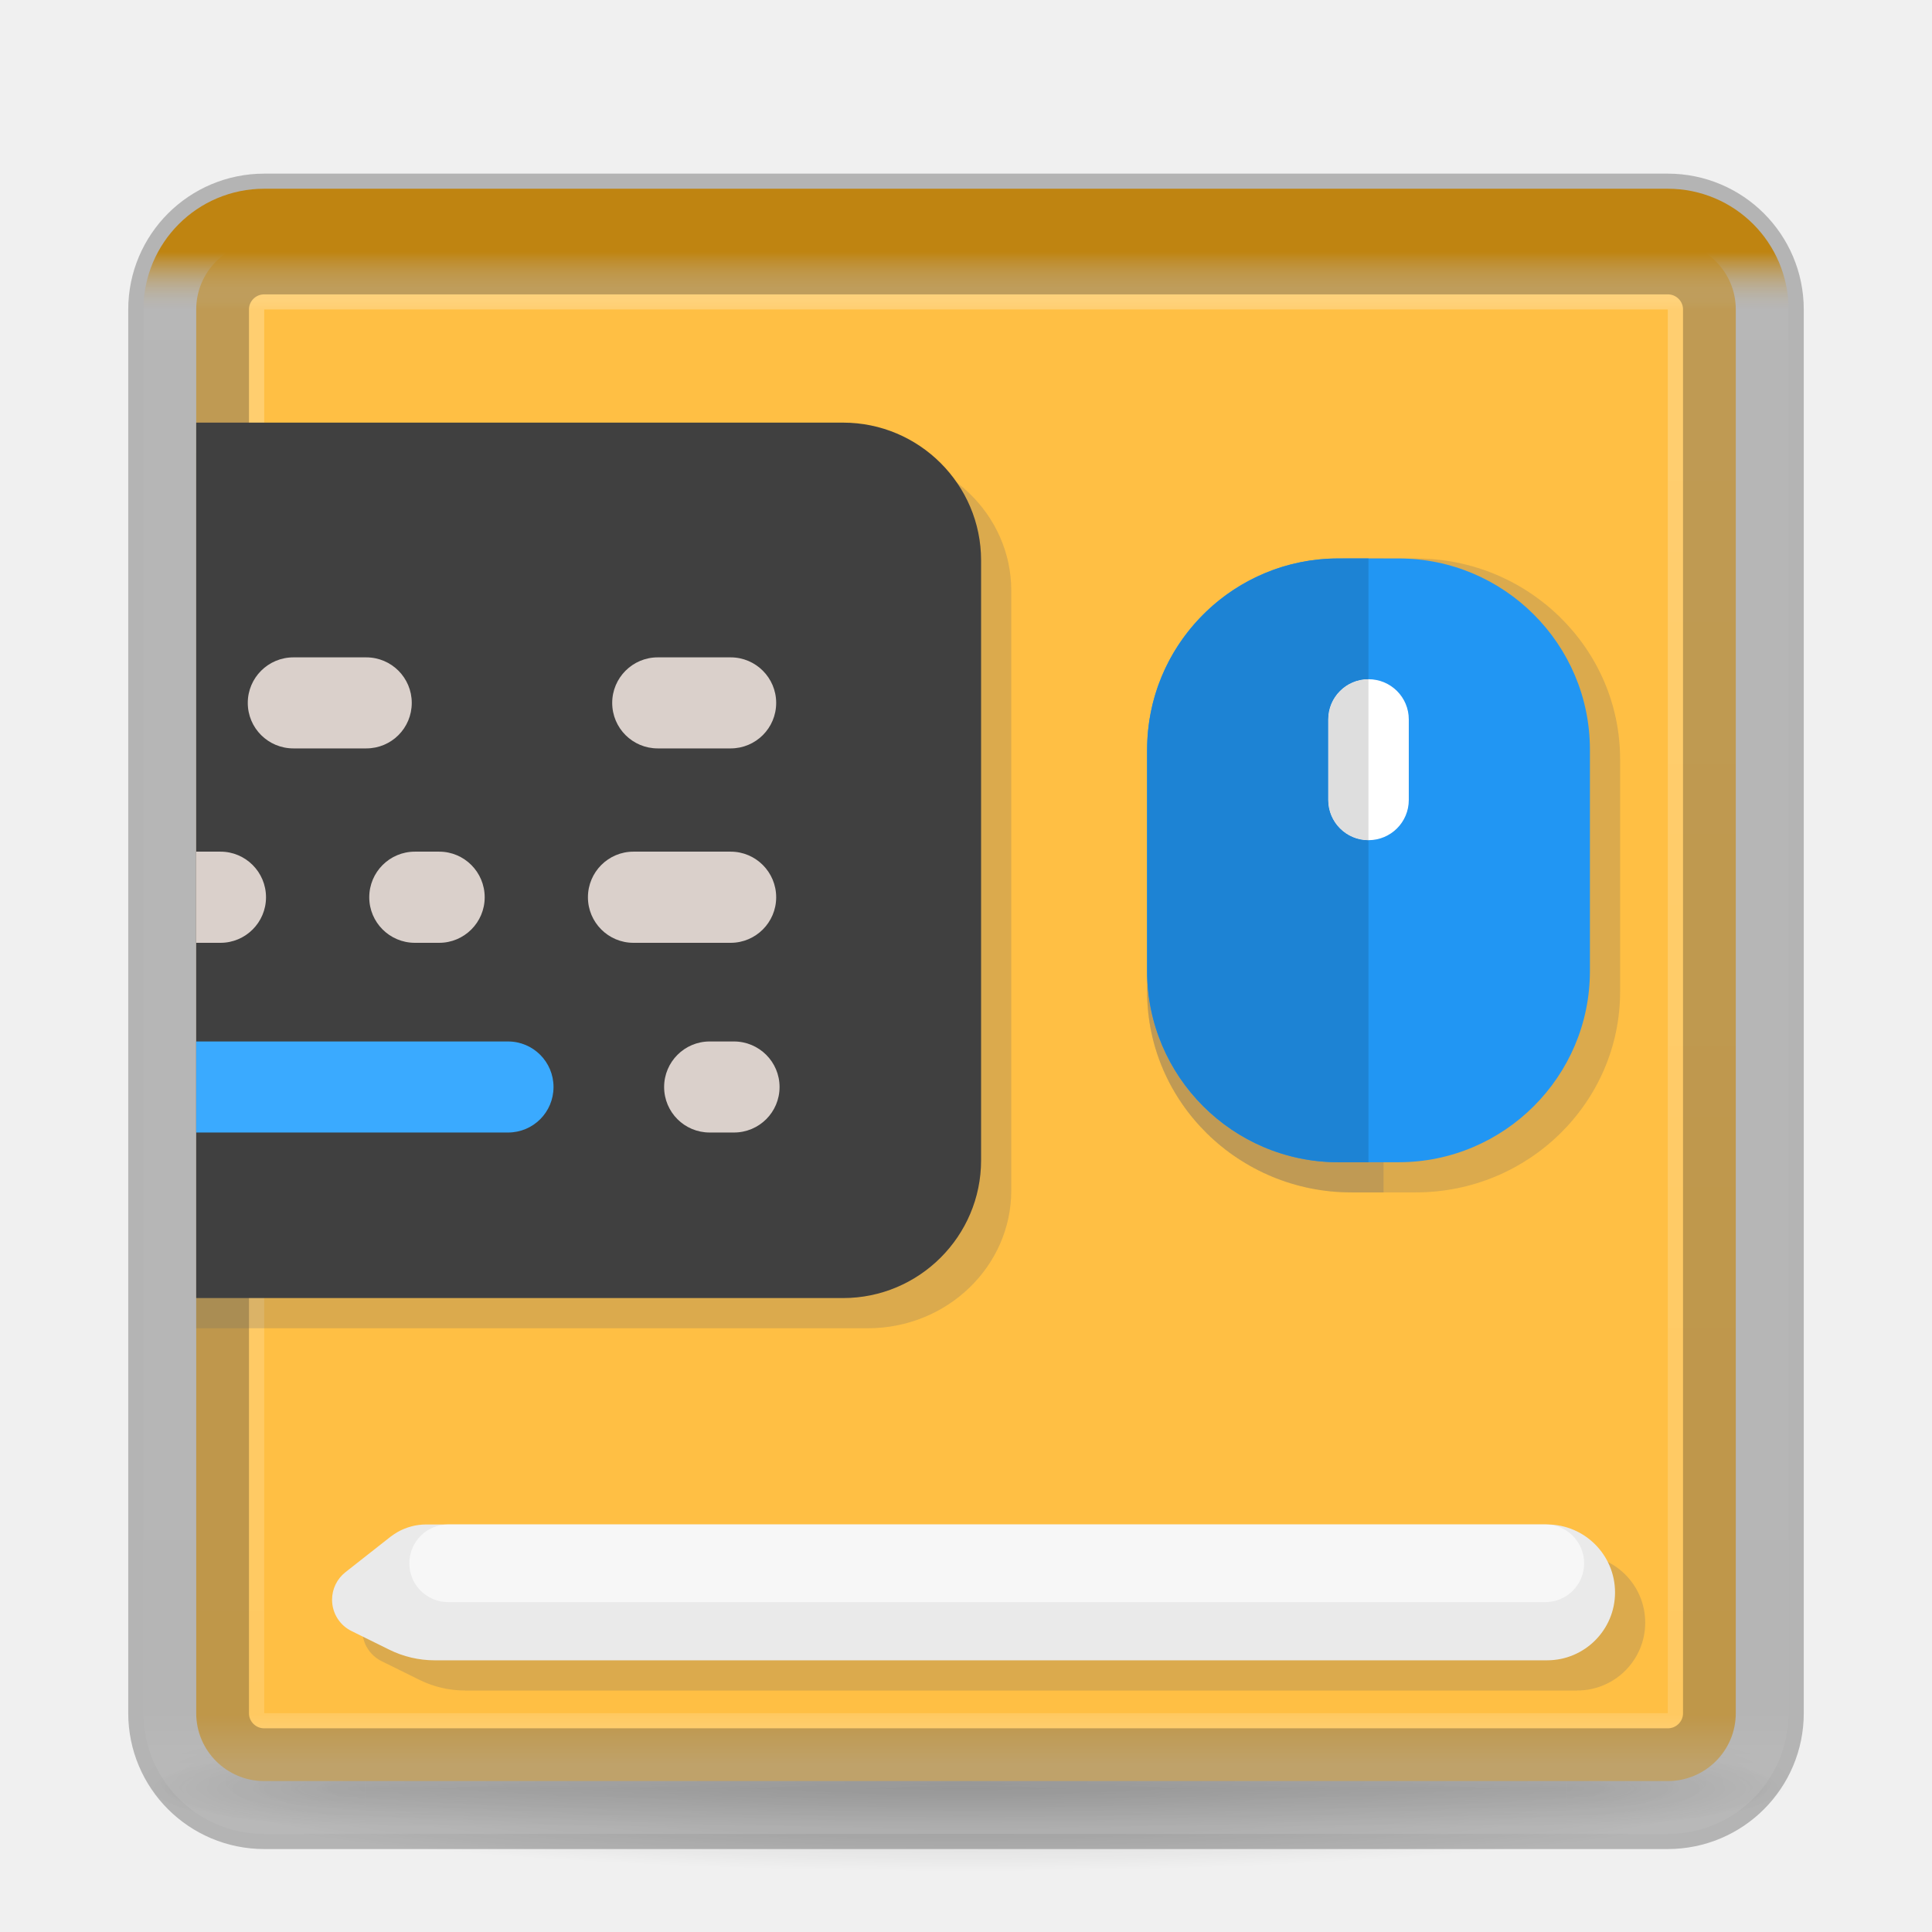
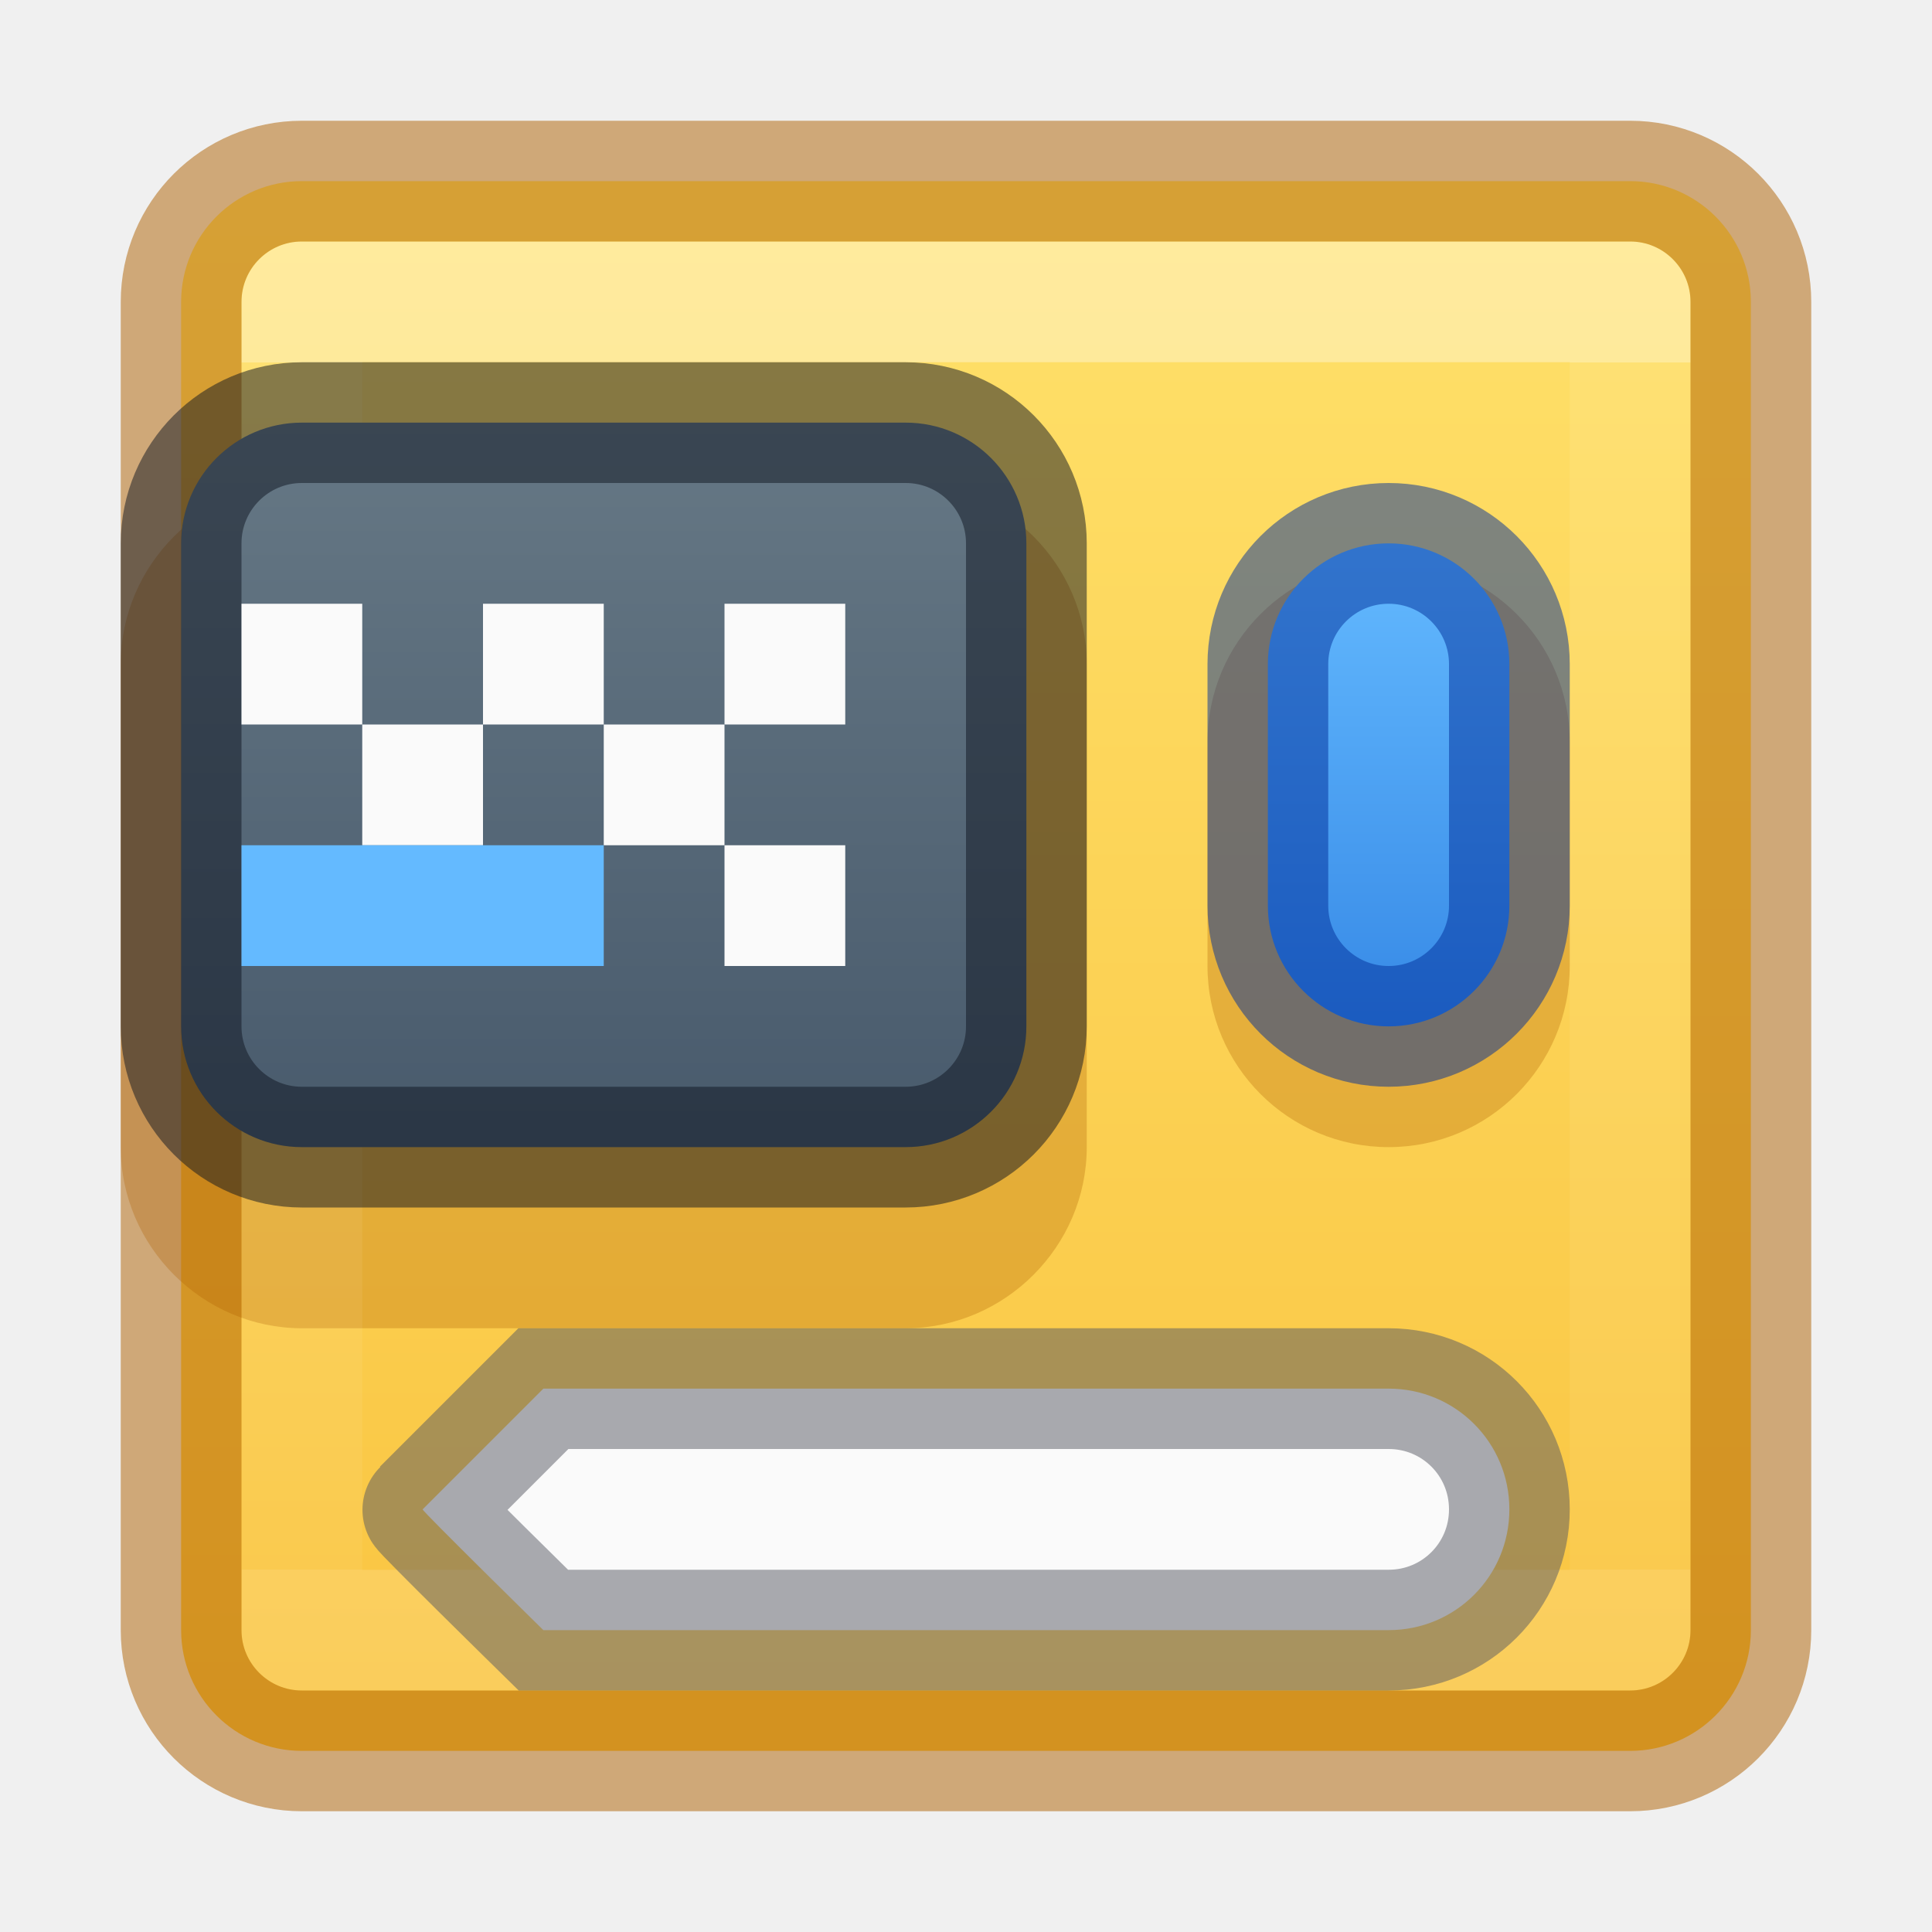
- <svg xmlns="http://www.w3.org/2000/svg" width="16" height="16" viewBox="0 0 16 16" fill="none">
-   <path opacity="0.2" d="M14.875 14.75C14.875 14.949 14.15 15.14 12.861 15.28C11.572 15.421 9.823 15.5 8 15.5C6.177 15.5 4.428 15.421 3.139 15.28C1.85 15.14 1.125 14.949 1.125 14.75C1.125 14.652 1.303 14.554 1.648 14.463C1.993 14.372 2.5 14.29 3.138 14.22C3.777 14.15 4.535 14.095 5.369 14.057C6.203 14.02 7.097 14 8 14C8.903 14 9.797 14.02 10.631 14.057C11.465 14.095 12.223 14.15 12.862 14.22C13.5 14.29 14.007 14.372 14.352 14.463C14.697 14.554 14.875 14.652 14.875 14.75Z" fill="url(#paint0_radial)" />
-   <g opacity="0.4">
-     <path opacity="0.4" d="M14.75 14.5H12.974V15.125H14.75V14.5Z" fill="url(#paint1_radial)" />
-     <path opacity="0.4" d="M1.25 15.125H3.026V14.5H1.25V15.125Z" fill="url(#paint2_radial)" />
-     <path opacity="0.4" d="M12.974 14.5H3.026V15.125H12.974V14.5Z" fill="url(#paint3_linear)" />
-   </g>
-   <path d="M13.812 2H2.188C1.877 2 1.625 2.252 1.625 2.562V14.188C1.625 14.498 1.877 14.75 2.188 14.75H13.812C14.123 14.75 14.375 14.498 14.375 14.188V2.562C14.375 2.252 14.123 2 13.812 2Z" fill="#FFBF44" />
-   <path d="M13.812 2.063H2.188C1.911 2.063 1.688 2.287 1.688 2.563V14.188C1.688 14.464 1.911 14.688 2.188 14.688H13.812C14.089 14.688 14.312 14.464 14.312 14.188V2.563C14.312 2.287 14.089 2.063 13.812 2.063Z" stroke="url(#paint4_linear)" stroke-linecap="round" stroke-linejoin="round" />
-   <path opacity="0.25" d="M13.812 1.938H2.188C1.842 1.938 1.562 2.218 1.562 2.563V14.188C1.562 14.533 1.842 14.813 2.188 14.813H13.812C14.158 14.813 14.438 14.533 14.438 14.188V2.563C14.438 2.218 14.158 1.938 13.812 1.938Z" stroke="black" />
-   <path d="M7.188 3.75H1.625V11H7.188C7.843 11 8.375 10.488 8.375 9.859V4.891C8.375 4.262 7.843 3.75 7.188 3.75Z" fill="#696969" fill-opacity="0.24" />
-   <path d="M6.982 3.5H1.625V10.75H6.982C7.612 10.75 8.125 10.238 8.125 9.609V4.641C8.125 4.012 7.612 3.5 6.982 3.5Z" fill="#404040" />
-   <path d="M6.078 8.625H5.877C5.669 8.625 5.5 8.794 5.5 9.002C5.5 9.211 5.669 9.379 5.877 9.379H6.078C6.287 9.379 6.456 9.211 6.456 9.002C6.456 8.794 6.287 8.625 6.078 8.625Z" fill="#DAD0CB" />
-   <path d="M3.058 7.431C3.058 7.639 3.227 7.808 3.436 7.808H3.637C3.845 7.808 4.014 7.639 4.014 7.431C4.014 7.222 3.845 7.053 3.637 7.053H3.436C3.227 7.053 3.058 7.222 3.058 7.431Z" fill="#DAD0CB" />
-   <path d="M2.43 6.198H3.033C3.242 6.198 3.41 6.03 3.41 5.821C3.41 5.613 3.242 5.444 3.033 5.444H2.43C2.221 5.444 2.052 5.613 2.052 5.821C2.052 6.03 2.221 6.198 2.43 6.198Z" fill="#DAD0CB" />
-   <path d="M5.447 6.198H6.051C6.259 6.198 6.428 6.03 6.428 5.821C6.428 5.613 6.259 5.444 6.051 5.444H5.447C5.239 5.444 5.07 5.613 5.07 5.821C5.07 6.03 5.239 6.198 5.447 6.198Z" fill="#DAD0CB" />
-   <path d="M6.051 7.053H5.246C5.038 7.053 4.869 7.222 4.869 7.431C4.869 7.639 5.038 7.808 5.246 7.808H6.051C6.259 7.808 6.428 7.639 6.428 7.431C6.428 7.222 6.259 7.053 6.051 7.053Z" fill="#DAD0CB" />
-   <path d="M1.826 7.053H1.625V7.808H1.826C2.034 7.808 2.203 7.639 2.203 7.431C2.203 7.222 2.034 7.053 1.826 7.053Z" fill="#DAD0CB" />
-   <path d="M4.207 8.625H1.625C1.625 8.625 1.625 8.794 1.625 9.002C1.625 9.211 1.625 9.379 1.625 9.379H4.207C4.416 9.379 4.584 9.211 4.584 9.002C4.584 8.794 4.416 8.625 4.207 8.625Z" fill="#3AAAFF" />
-   <path d="M3.542 12.938C3.614 12.897 3.696 12.875 3.779 12.875H13.062C13.373 12.875 13.625 13.127 13.625 13.438V13.438C13.625 13.748 13.373 14 13.062 14H3.85C3.72 14 3.591 13.97 3.474 13.912L3.162 13.758C3.063 13.71 3 13.609 3 13.498V13.498C3 13.409 3.041 13.325 3.111 13.27L3.485 12.976C3.503 12.962 3.522 12.95 3.542 12.938V12.938Z" fill="#696969" fill-opacity="0.24" />
-   <rect x="3.64" y="12.875" width="9.729" height="0.643" rx="0.321" fill="#696969" fill-opacity="0.24" />
-   <path d="M3.292 12.688C3.364 12.647 3.446 12.625 3.529 12.625H12.812C13.123 12.625 13.375 12.877 13.375 13.188V13.188C13.375 13.498 13.123 13.75 12.812 13.75H3.6C3.47 13.75 3.341 13.72 3.224 13.662L2.912 13.508C2.813 13.46 2.75 13.359 2.75 13.248V13.248C2.75 13.159 2.791 13.075 2.861 13.02L3.235 12.726C3.253 12.712 3.272 12.7 3.292 12.688V12.688Z" fill="#EAEAEA" />
-   <rect x="3.39" y="12.625" width="9.729" height="0.643" rx="0.321" fill="#F7F7F7" />
-   <path d="M11.725 9.875H11.191C10.259 9.875 9.5 9.129 9.5 8.213V6.287C9.5 5.371 10.259 4.625 11.191 4.625H11.725C12.658 4.625 13.417 5.371 13.417 6.287V8.213C13.417 9.129 12.658 9.875 11.725 9.875Z" fill="#696969" fill-opacity="0.24" />
-   <path d="M11.458 7.075C11.261 7.075 11.102 6.918 11.102 6.725V6.025C11.102 5.832 11.261 5.675 11.458 5.675C11.655 5.675 11.814 5.832 11.814 6.025V6.725C11.814 6.918 11.655 7.075 11.458 7.075Z" fill="#696969" fill-opacity="0.24" />
-   <path d="M11.458 4.625H11.191C11.161 4.625 11.132 4.626 11.102 4.627C10.211 4.673 9.5 5.4 9.5 6.287V8.213C9.5 9.129 10.259 9.875 11.191 9.875H11.458V7.075C11.261 7.075 11.102 6.918 11.102 6.725V6.025C11.102 5.832 11.261 5.675 11.458 5.675V4.625Z" fill="#696969" fill-opacity="0.24" />
-   <path d="M11.458 5.675C11.261 5.675 11.102 5.832 11.102 6.025V6.725C11.102 6.918 11.261 7.075 11.458 7.075V5.675Z" fill="#696969" fill-opacity="0.24" />
-   <path d="M11.583 9.625H11.083C10.21 9.625 9.5 8.915 9.5 8.042V6.208C9.5 5.335 10.21 4.625 11.083 4.625H11.583C12.456 4.625 13.167 5.335 13.167 6.208V8.042C13.167 8.915 12.456 9.625 11.583 9.625Z" fill="#2196F3" />
-   <path d="M11.333 6.958C11.149 6.958 11 6.809 11 6.625V5.958C11 5.774 11.149 5.625 11.333 5.625C11.518 5.625 11.667 5.774 11.667 5.958V6.625C11.667 6.809 11.518 6.958 11.333 6.958Z" fill="white" />
-   <path d="M11.333 4.625H11.083C11.055 4.625 11.028 4.626 11 4.627C10.166 4.671 9.5 5.363 9.5 6.208V8.042C9.5 8.915 10.21 9.625 11.083 9.625H11.333V6.958C11.149 6.958 11 6.809 11 6.625V5.958C11 5.774 11.149 5.625 11.333 5.625V4.625Z" fill="#1D83D4" />
-   <path d="M11.333 5.625C11.149 5.625 11 5.774 11 5.958V6.625C11 6.809 11.149 6.958 11.333 6.958V5.625Z" fill="#DEDEDE" />
-   <defs>
-     <radialGradient id="paint0_radial" cx="0" cy="0" r="1" gradientUnits="userSpaceOnUse" gradientTransform="translate(8 14.7502) scale(6.875 0.75)">
-       <stop />
-       <stop offset="1" stop-opacity="0" />
-     </radialGradient>
-     <radialGradient id="paint1_radial" cx="0" cy="0" r="1" gradientUnits="userSpaceOnUse" gradientTransform="translate(12.9712 14.8127) scale(1.77968 0.3125)">
-       <stop stop-color="#181818" />
-       <stop offset="1" stop-color="#181818" stop-opacity="0" />
-     </radialGradient>
-     <radialGradient id="paint2_radial" cx="0" cy="0" r="1" gradientUnits="userSpaceOnUse" gradientTransform="translate(3.02881 14.8127) rotate(180) scale(1.77968 0.3125)">
-       <stop stop-color="#181818" />
-       <stop offset="1" stop-color="#181818" stop-opacity="0" />
-     </radialGradient>
-     <linearGradient id="paint3_linear" x1="8.376" y1="15.128" x2="8.376" y2="14.5" gradientUnits="userSpaceOnUse">
-       <stop stop-color="#181818" stop-opacity="0" />
-       <stop offset="0.5" stop-color="#181818" />
-       <stop offset="1" stop-color="#181818" stop-opacity="0" />
+ <svg xmlns="http://www.w3.org/2000/svg" xmlns:xlink="http://www.w3.org/1999/xlink" version="1.1" width="16" height="16" id="svg7357">
+   <defs id="defs7359">
+     <linearGradient id="linearGradient875">
+       <stop style="stop-color:#667885;stop-opacity:1" offset="0" id="stop871" />
+       <stop style="stop-color:#485a6c;stop-opacity:1" offset="1" id="stop873" />
    </linearGradient>
-     <linearGradient id="paint4_linear" x1="8" y1="2.094" x2="8" y2="14.606" gradientUnits="userSpaceOnUse">
-       <stop stop-color="#FFB017" />
-       <stop offset="0.038" stop-color="white" stop-opacity="0.235" />
-       <stop offset="0.967" stop-color="white" stop-opacity="0.157" />
-       <stop offset="1" stop-color="white" stop-opacity="0.392" />
+     <linearGradient id="linearGradient865">
+       <stop style="stop-color:#64baff;stop-opacity:1" offset="0" id="stop861" />
+       <stop style="stop-color:#3689e6;stop-opacity:1" offset="1" id="stop863" />
    </linearGradient>
+     <linearGradient id="linearGradient839">
+       <stop style="stop-color:#ffe16b;stop-opacity:1" offset="0" id="stop835" />
+       <stop style="stop-color:#f9c440;stop-opacity:1" offset="1" id="stop837" />
+     </linearGradient>
+     <linearGradient x1="24" y1="7.182" x2="24" y2="40.818" id="linearGradient4224" xlink:href="#linearGradient3924-4-8" gradientUnits="userSpaceOnUse" gradientTransform="matrix(0.2972973,0,0,0.2972973,0.8648697,0.8648673)" />
+     <linearGradient id="linearGradient3924-4-8">
+       <stop id="stop3926-0-4" style="stop-color:#ffffff;stop-opacity:1" offset="0" />
+       <stop id="stop3928-6-8" style="stop-color:#ffffff;stop-opacity:0.235" offset="0" />
+       <stop id="stop3930-2-1" style="stop-color:#ffffff;stop-opacity:0.157" offset="1" />
+       <stop id="stop3932-9-0" style="stop-color:#ffffff;stop-opacity:0.392" offset="1" />
+     </linearGradient>
+     <linearGradient x1="223.217" y1="38.035" x2="223.217" y2="47.987" id="linearGradient5882-7" xlink:href="#linearGradient5803-0" gradientUnits="userSpaceOnUse" gradientTransform="translate(-215,-35)" />
+     <linearGradient id="linearGradient5803-0">
+       <stop id="stop5805-3" style="stop-color:#fff5ef;stop-opacity:1" offset="0" />
+       <stop id="stop5807-4" style="stop-color:#fef8dd;stop-opacity:1" offset="1" />
+     </linearGradient>
+     <linearGradient xlink:href="#linearGradient839" id="linearGradient841" x1="7.536" y1="1.514" x2="7.536" y2="14.43" gradientUnits="userSpaceOnUse" />
+     <linearGradient xlink:href="#linearGradient865" id="linearGradient867" x1="11.5" y1="4.5" x2="11.5" y2="8.5" gradientUnits="userSpaceOnUse" />
+     <linearGradient xlink:href="#linearGradient875" id="linearGradient877" x1="5" y1="3.5" x2="5" y2="9.5" gradientUnits="userSpaceOnUse" />
  </defs>
+   <rect style="color:#000000;display:inline;overflow:visible;visibility:visible;opacity:1;fill:url(#linearGradient841);fill-opacity:1;fill-rule:nonzero;stroke:none;stroke-width:1;marker:none;enable-background:accumulate" id="rect5505-21-2" y="1.5" x="1.5" ry="1" rx="1" height="13" width="13" />
+   <path style="color:#000000;font-style:normal;font-variant:normal;font-weight:normal;font-stretch:normal;font-size:medium;line-height:normal;font-family:sans-serif;font-variant-ligatures:normal;font-variant-position:normal;font-variant-caps:normal;font-variant-numeric:normal;font-variant-alternates:normal;font-variant-east-asian:normal;font-feature-settings:normal;font-variation-settings:normal;text-indent:0;text-align:start;text-decoration:none;text-decoration-line:none;text-decoration-style:solid;text-decoration-color:#000000;letter-spacing:normal;word-spacing:normal;text-transform:none;writing-mode:lr-tb;direction:ltr;text-orientation:mixed;dominant-baseline:auto;baseline-shift:baseline;text-anchor:start;white-space:normal;shape-padding:0;shape-margin:0;inline-size:0;clip-rule:nonzero;display:inline;overflow:visible;visibility:visible;opacity:0.3;isolation:auto;mix-blend-mode:normal;color-interpolation:sRGB;color-interpolation-filters:linearRGB;solid-color:#000000;solid-opacity:1;vector-effect:none;fill:#ad5f00;fill-opacity:1;fill-rule:nonzero;stroke:none;stroke-width:1;stroke-linecap:butt;stroke-linejoin:miter;stroke-miterlimit:4;stroke-dasharray:none;stroke-dashoffset:0;stroke-opacity:1;color-rendering:auto;image-rendering:auto;shape-rendering:auto;text-rendering:auto;enable-background:accumulate;stop-color:#000000;stop-opacity:1" d="M 2.5,4 C 1.678,4 1,4.678 1,5.5 v 4 C 1,10.322 1.678,11 2.5,11 h 5 C 8.322,11 9,10.322 9,9.5 v -4 C 9,4.678 8.322,4 7.5,4 Z" id="path913" />
+   <rect style="opacity:0.35;fill:none;stroke:url(#linearGradient4224);stroke-width:1;stroke-linecap:round;stroke-linejoin:round;stroke-miterlimit:4;stroke-dasharray:none;stroke-dashoffset:0;stroke-opacity:1" id="rect6741-0-3" y="2.5" x="2.5" height="11" width="11" />
+   <rect style="opacity:0.3;fill:#ad5f00;stroke:none;stroke-width:1;stop-color:#000000" id="rect906" width="3" height="4.854" x="10" y="4.646" rx="1.5" ry="1.5" />
+   <rect style="color:#000000;display:inline;overflow:visible;visibility:visible;opacity:0.5;fill:none;stroke:#ad5f00;stroke-width:1;stroke-linecap:round;stroke-linejoin:round;stroke-miterlimit:4;stroke-dasharray:none;stroke-dashoffset:0;stroke-opacity:1;marker:none;enable-background:accumulate" id="rect5505-21-2-8" y="1.5" x="1.5" ry="1" rx="1" height="13" width="13" />
+   <rect ry="1" rx="1" y="3.5" x="1.5" height="6" width="7" id="rect869" style="opacity:1;fill:url(#linearGradient877);stroke:none;stroke-width:1;stop-color:#000000;fill-opacity:1" />
+   <rect style="opacity:0.5;fill:none;stroke:#0e141f;stroke-width:1;stop-color:#000000" id="rect848" width="7" height="6" x="1.5" y="3.5" rx="1" ry="1" />
+   <rect ry="1" rx="1" y="4.5" x="10.5" height="4" width="2" id="rect859" style="opacity:1;fill:url(#linearGradient867);stroke:none;stroke-width:1;stop-color:#000000;fill-opacity:1" />
+   <rect style="opacity:0.5;fill:none;stroke:#002e99;stroke-width:1;stop-color:#000000" id="rect850" width="2" height="4" x="10.5" y="4.5" rx="1" ry="1" />
+   <path d="m 4.5,11.5 h 7 c 0.554,0 1,0.446 1,1 0,0.554 -0.446,1 -1,1 h -7 c 0,0 -1.009,-0.991 -1,-1 z" style="opacity:1;fill:#fafafa;stroke:none;stroke-width:1;stop-color:#000000" id="path857" />
+   <path id="rect852" style="opacity:0.5;fill:none;stroke:#555761;stroke-width:1;stop-color:#000000" d="m 4.5,11.5 h 7 c 0.554,0 1,0.446 1,1 0,0.554 -0.446,1 -1,1 h -7 c 0,0 -1.01,-0.991 -1,-1 z" />
+   <rect style="opacity:1;fill:#fafafa;stroke:none;stroke-width:1;stop-color:#000000" id="rect879" width="1" height="1" x="6" y="5" rx="0" ry="0" />
+   <rect ry="0" rx="0" y="5" x="4" height="1" width="1" id="rect881" style="opacity:1;fill:#fafafa;stroke:none;stroke-width:1;stop-color:#000000" />
+   <rect style="opacity:1;fill:#fafafa;stroke:none;stroke-width:1;stop-color:#000000" id="rect883" width="1" height="1" x="2" y="5" rx="0" ry="0" />
+   <rect ry="0" rx="0" y="6" x="3" height="1" width="1" id="rect885" style="opacity:1;fill:#fafafa;stroke:none;stroke-width:1;stop-color:#000000" />
+   <rect style="opacity:1;fill:#fafafa;stroke:none;stroke-width:1;stop-color:#000000" id="rect887" width="1" height="1" x="5" y="6" rx="0" ry="0" />
+   <rect ry="0" rx="0" y="7" x="6" height="1" width="1" id="rect889" style="opacity:1;fill:#fafafa;stroke:none;stroke-width:1;stop-color:#000000" />
+   <rect ry="0" rx="0" y="7" x="2" height="1" width="3" id="rect895" style="opacity:1;fill:#64baff;stroke:none;stroke-width:1;stop-color:#000000" />
</svg>
